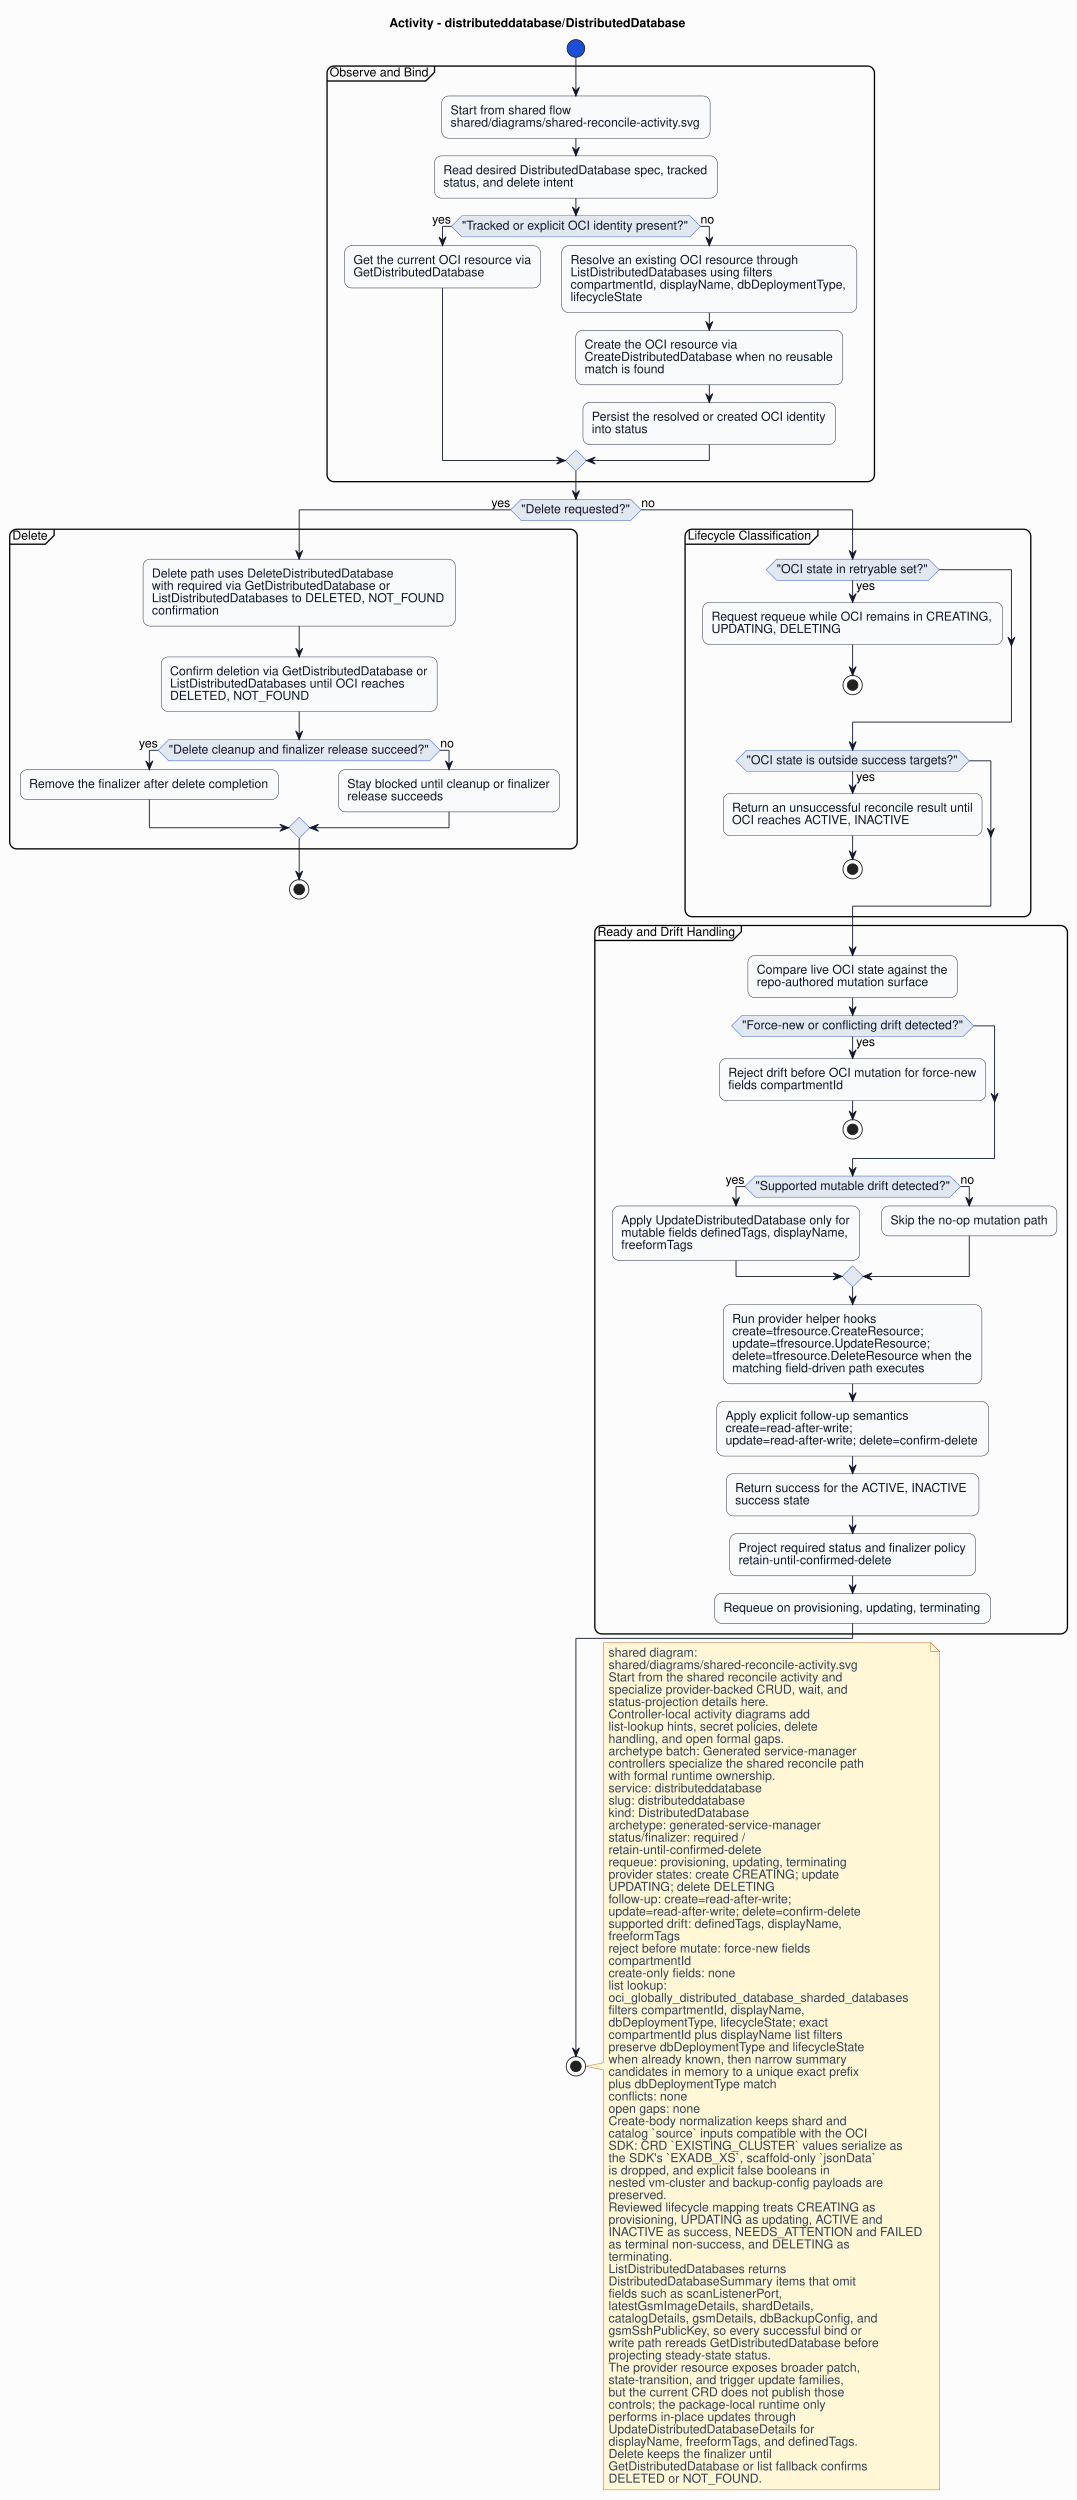
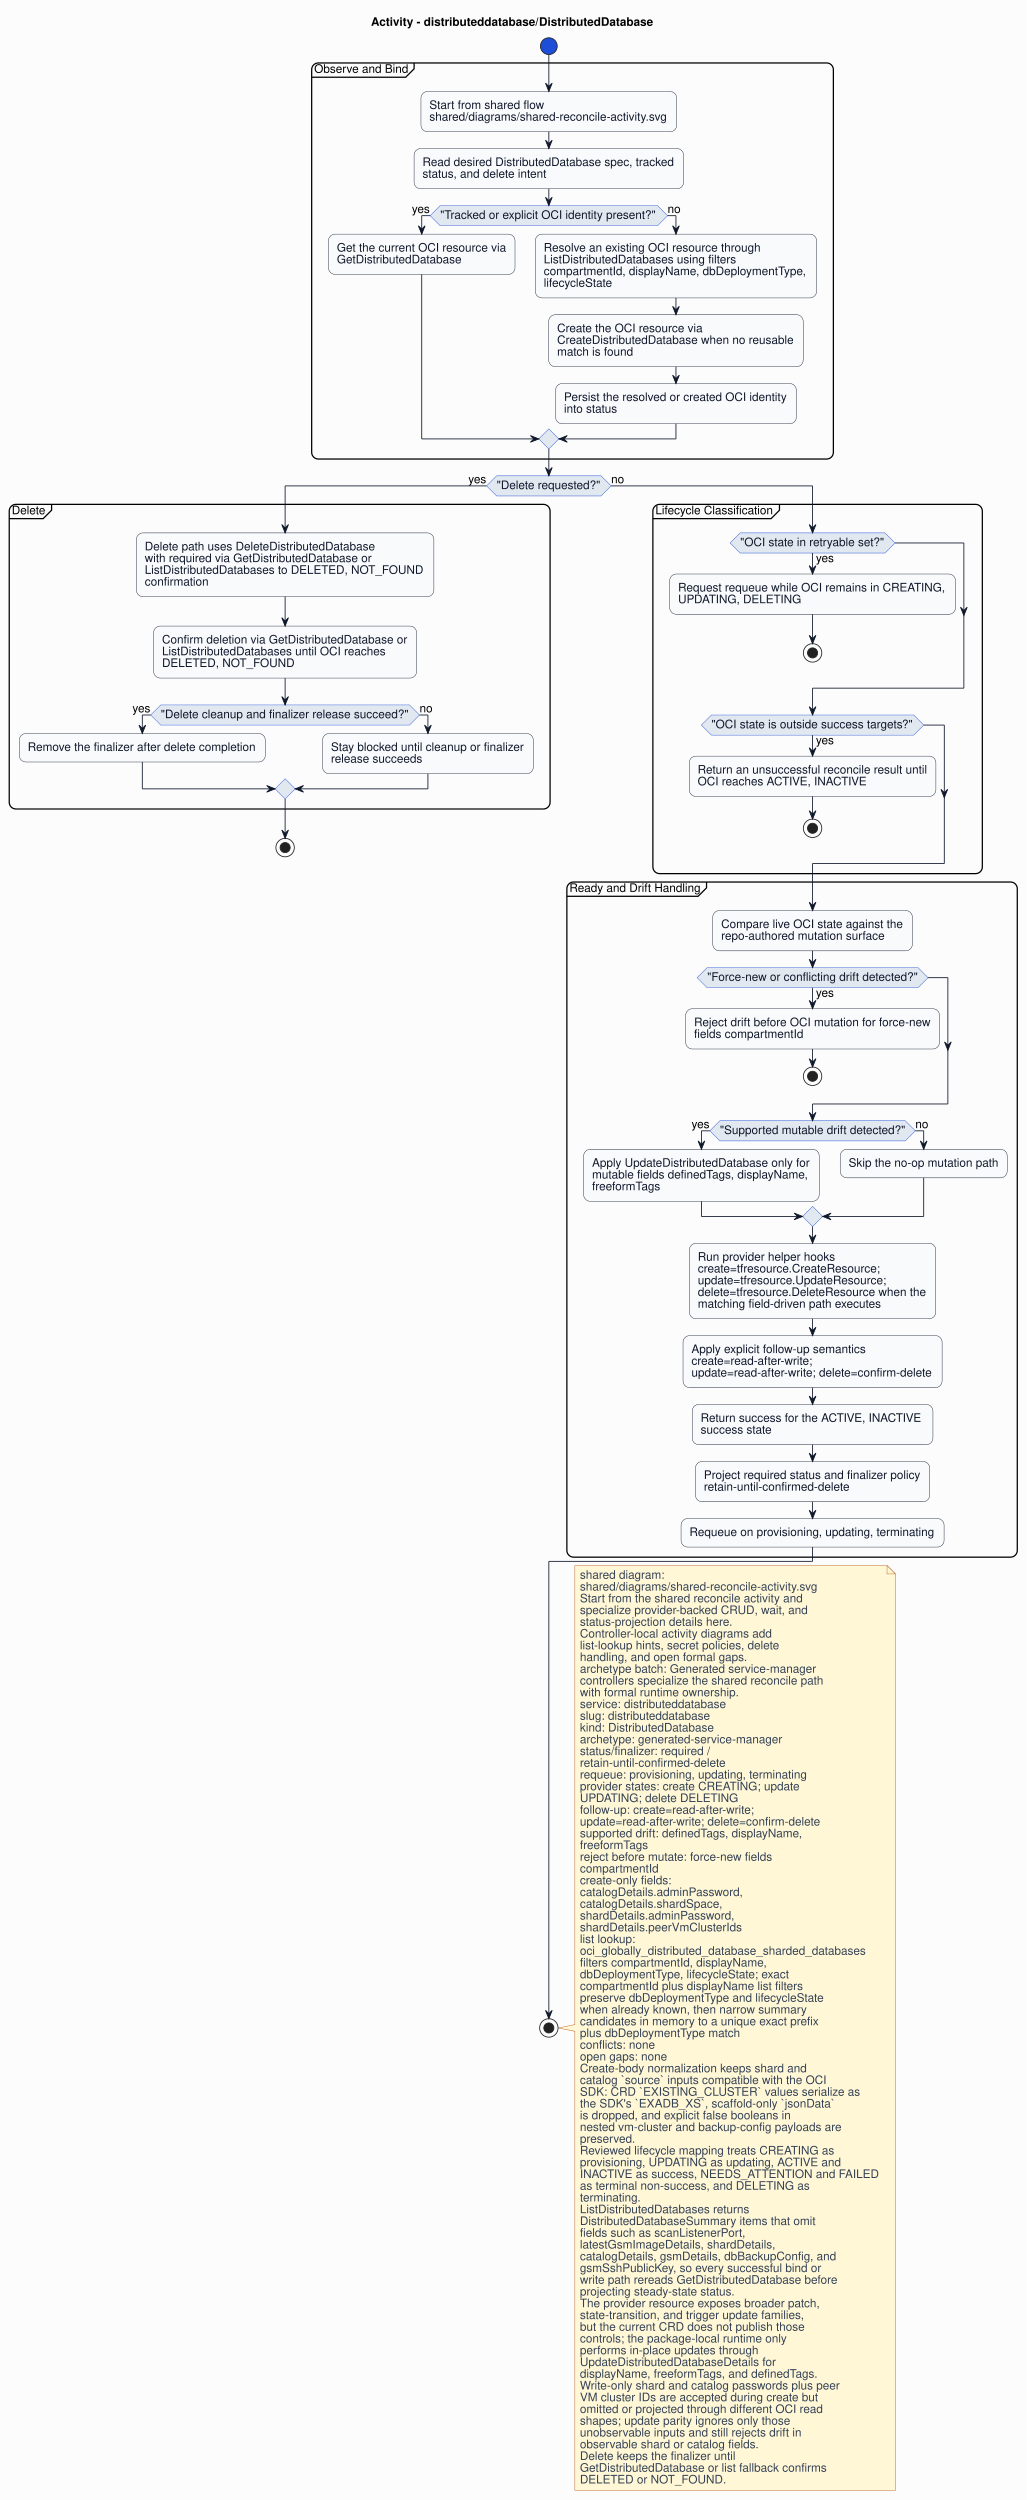
- <svg xmlns="http://www.w3.org/2000/svg" contentStyleType="text/css" data-diagram-type="ACTIVITY" height="2839px" preserveAspectRatio="none" style="width:1223px;height:2839px;background:#FCFCFD;" version="1.1" viewBox="0 0 1223 2839" width="1223px" zoomAndPan="magnify">
+ <svg xmlns="http://www.w3.org/2000/svg" contentStyleType="text/css" data-diagram-type="ACTIVITY" height="2979px" preserveAspectRatio="none" style="width:1223px;height:2979px;background:#FCFCFD;" version="1.1" viewBox="0 0 1223 2979" width="1223px" zoomAndPan="magnify">
  <defs />
  <g>
-     <rect fill="#FCFCFD" height="2839" style="stroke:none;stroke-width:1;" width="1223" x="0" y="0" />
+     <rect fill="#FCFCFD" height="2979" style="stroke:none;stroke-width:1;" width="1223" x="0" y="0" />
    <g class="title" data-source-line="10">
      <text fill="#000000" font-family="Helvetica" font-size="14" font-weight="bold" lengthAdjust="spacing" textLength="336.075" x="442.058" y="30.78">Activity - distributeddatabase/DistributedDatabase</text>
    </g>
    <ellipse cx="654.002" cy="55" fill="#1D4ED8" rx="10" ry="10" style="stroke:#222222;stroke-width:1;" />
    <rect fill="none" height="472" rx="8" ry="8" style="stroke:#000000;stroke-width:1.5;" width="621.655" x="371.385" y="75" />
    <path d="M493.453,75 L493.453,82 L483.453,92 L371.385,92" fill="none" style="stroke:#000000;stroke-width:1.5;" />
    <text fill="#000000" font-family="Helvetica" font-size="14" lengthAdjust="spacing" textLength="112.068" x="374.385" y="86.78">Observe and Bind</text>
    <rect fill="#F8FAFC" height="48" rx="8" ry="8" style="stroke:#0F172A;stroke-width:0.5;" width="304.785" x="501.61" y="109" />
    <text fill="#0F172A" font-family="Helvetica" font-size="14" lengthAdjust="spacing" textLength="136.938" x="511.61" y="129.78">Start from shared flow</text>
    <text fill="#0F172A" font-family="Helvetica" font-size="14" lengthAdjust="spacing" textLength="284.785" x="511.61" y="143.78">shared/diagrams/shared-reconcile-activity.svg</text>
    <rect fill="#F8FAFC" height="48" rx="8" ry="8" style="stroke:#0F172A;stroke-width:0.5;" width="321.164" x="493.42" y="177" />
    <text fill="#0F172A" font-family="Helvetica" font-size="14" lengthAdjust="spacing" textLength="301.164" x="503.42" y="197.78">Read desired DistributedDatabase spec, tracked</text>
    <text fill="#0F172A" font-family="Helvetica" font-size="14" lengthAdjust="spacing" textLength="148.661" x="503.42" y="211.78">status, and delete intent</text>
    <polygon fill="#E2E8F0" points="524.536,245,783.468,245,795.468,257,783.468,269,524.536,269,512.536,257,524.536,245" style="stroke:#1D4ED8;stroke-width:0.5;" />
    <text fill="#0F172A" font-family="Helvetica" font-size="14" lengthAdjust="spacing" textLength="258.932" x="524.536" y="260.78">"Tracked or explicit OCI identity present?"</text>
    <text fill="#000000" font-family="Helvetica" font-size="14" lengthAdjust="spacing" textLength="21.786" x="490.75" y="253.78">yes</text>
    <text fill="#000000" font-family="Helvetica" font-size="14" lengthAdjust="spacing" textLength="15.572" x="795.468" y="253.78">no</text>
    <rect fill="#F8FAFC" height="48" rx="8" ry="8" style="stroke:#0F172A;stroke-width:0.5;" width="222.303" x="391.385" y="279" />
    <text fill="#0F172A" font-family="Helvetica" font-size="14" lengthAdjust="spacing" textLength="202.303" x="401.385" y="299.78">Get the current OCI resource via</text>
    <text fill="#0F172A" font-family="Helvetica" font-size="14" lengthAdjust="spacing" textLength="149.413" x="401.385" y="313.78">GetDistributedDatabase</text>
    <rect fill="#F8FAFC" height="76" rx="8" ry="8" style="stroke:#0F172A;stroke-width:0.5;" width="335.144" x="637.896" y="279" />
    <text fill="#0F172A" font-family="Helvetica" font-size="14" lengthAdjust="spacing" textLength="259.909" x="647.896" y="299.78">Resolve an existing OCI resource through</text>
    <text fill="#0F172A" font-family="Helvetica" font-size="14" lengthAdjust="spacing" textLength="230.33" x="647.896" y="313.78">ListDistributedDatabases using filters</text>
    <text fill="#0F172A" font-family="Helvetica" font-size="14" lengthAdjust="spacing" textLength="315.144" x="647.896" y="327.78">compartmentId, displayName, dbDeploymentType,</text>
    <text fill="#0F172A" font-family="Helvetica" font-size="14" lengthAdjust="spacing" textLength="82.482" x="647.896" y="341.78">lifecycleState</text>
    <rect fill="#F8FAFC" height="62" rx="8" ry="8" style="stroke:#0F172A;stroke-width:0.5;" width="303.281" x="653.827" y="375" />
    <text fill="#0F172A" font-family="Helvetica" font-size="14" lengthAdjust="spacing" textLength="174.296" x="663.827" y="395.78">Create the OCI resource via</text>
    <text fill="#0F172A" font-family="Helvetica" font-size="14" lengthAdjust="spacing" textLength="283.281" x="663.827" y="409.78">CreateDistributedDatabase when no reusable</text>
    <text fill="#0F172A" font-family="Helvetica" font-size="14" lengthAdjust="spacing" textLength="91.048" x="663.827" y="423.78">match is found</text>
    <rect fill="#F8FAFC" height="48" rx="8" ry="8" style="stroke:#0F172A;stroke-width:0.5;" width="286.896" x="662.02" y="457" />
    <text fill="#0F172A" font-family="Helvetica" font-size="14" lengthAdjust="spacing" textLength="266.896" x="672.02" y="477.78">Persist the resolved or created OCI identity</text>
    <text fill="#0F172A" font-family="Helvetica" font-size="14" lengthAdjust="spacing" textLength="63.813" x="672.02" y="491.78">into status</text>
    <polygon fill="#E2E8F0" points="654.002,511,666.002,523,654.002,535,642.002,523,654.002,511" style="stroke:#1D4ED8;stroke-width:0.5;" />
    <polygon fill="#E2E8F0" points="591.826,567,716.178,567,728.178,579,716.178,591,591.826,591,579.826,579,591.826,567" style="stroke:#1D4ED8;stroke-width:0.5;" />
    <text fill="#0F172A" font-family="Helvetica" font-size="14" lengthAdjust="spacing" textLength="124.353" x="591.826" y="582.78">"Delete requested?"</text>
    <text fill="#000000" font-family="Helvetica" font-size="14" lengthAdjust="spacing" textLength="21.786" x="558.04" y="575.78">yes</text>
    <text fill="#000000" font-family="Helvetica" font-size="14" lengthAdjust="spacing" textLength="15.572" x="728.178" y="575.78">no</text>
    <rect fill="none" height="363" rx="8" ry="8" style="stroke:#000000;stroke-width:1.5;" width="644.481" x="11" y="601" />
    <path d="M61.469,601 L61.469,608 L51.469,618 L11,618" fill="none" style="stroke:#000000;stroke-width:1.5;" />
    <text fill="#000000" font-family="Helvetica" font-size="14" lengthAdjust="spacing" textLength="40.469" x="14" y="612.78">Delete</text>
    <rect fill="#F8FAFC" height="76" rx="8" ry="8" style="stroke:#0F172A;stroke-width:0.5;" width="354.551" x="162.469" y="635" />
    <text fill="#0F172A" font-family="Helvetica" font-size="14" lengthAdjust="spacing" textLength="276.274" x="172.469" y="655.78">Delete path uses DeleteDistributedDatabase</text>
    <text fill="#0F172A" font-family="Helvetica" font-size="14" lengthAdjust="spacing" textLength="271.578" x="172.469" y="669.78">with required via GetDistributedDatabase or</text>
    <text fill="#0F172A" font-family="Helvetica" font-size="14" lengthAdjust="spacing" textLength="334.551" x="172.469" y="683.78">ListDistributedDatabases to DELETED, NOT_FOUND</text>
    <text fill="#0F172A" font-family="Helvetica" font-size="14" lengthAdjust="spacing" textLength="76.255" x="172.469" y="697.78">confirmation</text>
    <rect fill="#F8FAFC" height="62" rx="8" ry="8" style="stroke:#0F172A;stroke-width:0.5;" width="313.364" x="183.062" y="746" />
    <text fill="#0F172A" font-family="Helvetica" font-size="14" lengthAdjust="spacing" textLength="293.364" x="193.062" y="766.78">Confirm deletion via GetDistributedDatabase or</text>
    <text fill="#0F172A" font-family="Helvetica" font-size="14" lengthAdjust="spacing" textLength="267.682" x="193.062" y="780.78">ListDistributedDatabases until OCI reaches</text>
    <text fill="#0F172A" font-family="Helvetica" font-size="14" lengthAdjust="spacing" textLength="159.462" x="193.062" y="794.78">DELETED, NOT_FOUND</text>
    <polygon fill="#E2E8F0" points="191.572,840,487.916,840,499.916,852,487.916,864,191.572,864,179.572,852,191.572,840" style="stroke:#1D4ED8;stroke-width:0.5;" />
    <text fill="#0F172A" font-family="Helvetica" font-size="14" lengthAdjust="spacing" textLength="296.345" x="191.572" y="855.78">"Delete cleanup and finalizer release succeed?"</text>
    <text fill="#000000" font-family="Helvetica" font-size="14" lengthAdjust="spacing" textLength="21.786" x="157.786" y="848.78">yes</text>
    <text fill="#000000" font-family="Helvetica" font-size="14" lengthAdjust="spacing" textLength="15.572" x="499.916" y="848.78">no</text>
    <rect fill="#F8FAFC" height="34" rx="8" ry="8" style="stroke:#0F172A;stroke-width:0.5;" width="293.144" x="23" y="874" />
    <text fill="#0F172A" font-family="Helvetica" font-size="14" lengthAdjust="spacing" textLength="273.144" x="33" y="894.78">Remove the finalizer after delete completion</text>
    <rect fill="#F8FAFC" height="48" rx="8" ry="8" style="stroke:#0F172A;stroke-width:0.5;" width="251.13" x="384.352" y="874" />
    <text fill="#0F172A" font-family="Helvetica" font-size="14" lengthAdjust="spacing" textLength="231.13" x="394.352" y="894.78">Stay blocked until cleanup or finalizer</text>
    <text fill="#0F172A" font-family="Helvetica" font-size="14" lengthAdjust="spacing" textLength="108.951" x="394.352" y="908.78">release succeeds</text>
    <polygon fill="#E2E8F0" points="339.744,928,351.744,940,339.744,952,327.744,940,339.744,928" style="stroke:#1D4ED8;stroke-width:0.5;" />
    <ellipse cx="339.744" cy="1010" fill="none" rx="11" ry="11" style="stroke:#222222;stroke-width:1;" />
    <ellipse cx="339.744" cy="1010" fill="#222222" rx="6" ry="6" style="stroke:#222222;stroke-width:1;" />
    <rect fill="none" height="440" rx="8" ry="8" style="stroke:#000000;stroke-width:1.5;" width="392.571" x="777.975" y="601" />
    <path d="M928.809,601 L928.809,608 L918.809,618 L777.975,618" fill="none" style="stroke:#000000;stroke-width:1.5;" />
    <text fill="#000000" font-family="Helvetica" font-size="14" lengthAdjust="spacing" textLength="140.834" x="780.975" y="612.78">Lifecycle Classification</text>
    <rect fill="#F8FAFC" height="48" rx="8" ry="8" style="stroke:#0F172A;stroke-width:0.5;" width="340.571" x="797.975" y="684" />
    <text fill="#0F172A" font-family="Helvetica" font-size="14" lengthAdjust="spacing" textLength="320.571" x="807.975" y="704.78">Request requeue while OCI remains in CREATING,</text>
    <text fill="#0F172A" font-family="Helvetica" font-size="14" lengthAdjust="spacing" textLength="150.131" x="807.975" y="718.78">UPDATING, DELETING</text>
    <ellipse cx="968.26" cy="778" fill="none" rx="11" ry="11" style="stroke:#222222;stroke-width:1;" />
    <ellipse cx="968.26" cy="778" fill="#222222" rx="6" ry="6" style="stroke:#222222;stroke-width:1;" />
    <polygon fill="#E2E8F0" points="881.977,635,1054.543,635,1066.543,647,1054.543,659,881.977,659,869.977,647,881.977,635" style="stroke:#1D4ED8;stroke-width:0.5;" />
    <text fill="#000000" font-family="Helvetica" font-size="14" lengthAdjust="spacing" textLength="21.786" x="972.26" y="669.78">yes</text>
    <text fill="#0F172A" font-family="Helvetica" font-size="14" lengthAdjust="spacing" textLength="172.566" x="881.977" y="650.78">"OCI state in retryable set?"</text>
    <rect fill="#F8FAFC" height="48" rx="8" ry="8" style="stroke:#0F172A;stroke-width:0.5;" width="293.916" x="821.302" y="901" />
    <text fill="#0F172A" font-family="Helvetica" font-size="14" lengthAdjust="spacing" textLength="273.916" x="831.302" y="921.78">Return an unsuccessful reconcile result until</text>
    <text fill="#0F172A" font-family="Helvetica" font-size="14" lengthAdjust="spacing" textLength="205.386" x="831.302" y="935.78">OCI reaches ACTIVE, INACTIVE</text>
    <ellipse cx="968.26" cy="987" fill="none" rx="11" ry="11" style="stroke:#222222;stroke-width:1;" />
    <ellipse cx="968.26" cy="987" fill="#222222" rx="6" ry="6" style="stroke:#222222;stroke-width:1;" />
    <polygon fill="#E2E8F0" points="847.739,852,1088.781,852,1100.781,864,1088.781,876,847.739,876,835.739,864,847.739,852" style="stroke:#1D4ED8;stroke-width:0.5;" />
    <text fill="#000000" font-family="Helvetica" font-size="14" lengthAdjust="spacing" textLength="21.786" x="972.26" y="886.78">yes</text>
    <text fill="#0F172A" font-family="Helvetica" font-size="14" lengthAdjust="spacing" textLength="241.042" x="847.739" y="867.78">"OCI state is outside success targets?"</text>
    <rect fill="none" height="804.5" rx="8" ry="8" style="stroke:#000000;stroke-width:1.5;" width="536.71" x="675.481" y="1051" />
    <path d="M841.901,1051 L841.901,1058 L831.901,1068 L675.481,1068" fill="none" style="stroke:#000000;stroke-width:1.5;" />
    <text fill="#000000" font-family="Helvetica" font-size="14" lengthAdjust="spacing" textLength="156.42" x="678.481" y="1062.78">Ready and Drift Handling</text>
    <rect fill="#F8FAFC" height="48" rx="8" ry="8" style="stroke:#0F172A;stroke-width:0.5;" width="237.882" x="849.319" y="1085" />
    <text fill="#0F172A" font-family="Helvetica" font-size="14" lengthAdjust="spacing" textLength="217.882" x="859.319" y="1105.78">Compare live OCI state against the</text>
    <text fill="#0F172A" font-family="Helvetica" font-size="14" lengthAdjust="spacing" textLength="195.337" x="859.319" y="1119.78">repo-authored mutation surface</text>
    <rect fill="#F8FAFC" height="48" rx="8" ry="8" style="stroke:#0F172A;stroke-width:0.5;" width="302.447" x="817.037" y="1202" />
    <text fill="#0F172A" font-family="Helvetica" font-size="14" lengthAdjust="spacing" textLength="282.447" x="827.037" y="1222.78">Reject drift before OCI mutation for force-new</text>
    <text fill="#0F172A" font-family="Helvetica" font-size="14" lengthAdjust="spacing" textLength="129.944" x="827.037" y="1236.78">fields compartmentId</text>
    <ellipse cx="968.26" cy="1282.5" fill="none" rx="11" ry="11" style="stroke:#222222;stroke-width:1;" />
    <ellipse cx="968.26" cy="1282.5" fill="#222222" rx="6" ry="6" style="stroke:#222222;stroke-width:1;" />
    <polygon fill="#E2E8F0" points="842.677,1153,1093.843,1153,1105.843,1165,1093.843,1177,842.677,1177,830.677,1165,842.677,1153" style="stroke:#1D4ED8;stroke-width:0.5;" />
    <text fill="#000000" font-family="Helvetica" font-size="14" lengthAdjust="spacing" textLength="21.786" x="972.26" y="1187.78">yes</text>
    <text fill="#0F172A" font-family="Helvetica" font-size="14" lengthAdjust="spacing" textLength="251.166" x="842.677" y="1168.78">"Force-new or conflicting drift detected?"</text>
    <polygon fill="#E2E8F0" points="857.832,1335.5,1078.688,1335.5,1090.688,1347.5,1078.688,1359.5,857.832,1359.5,845.832,1347.5,857.832,1335.5" style="stroke:#1D4ED8;stroke-width:0.5;" />
    <text fill="#0F172A" font-family="Helvetica" font-size="14" lengthAdjust="spacing" textLength="220.856" x="857.832" y="1351.28">"Supported mutable drift detected?"</text>
    <text fill="#000000" font-family="Helvetica" font-size="14" lengthAdjust="spacing" textLength="21.786" x="824.046" y="1344.28">yes</text>
    <text fill="#000000" font-family="Helvetica" font-size="14" lengthAdjust="spacing" textLength="15.572" x="1090.688" y="1344.28">no</text>
    <rect fill="#F8FAFC" height="62" rx="8" ry="8" style="stroke:#0F172A;stroke-width:0.5;" width="280.702" x="695.481" y="1369.5" />
    <text fill="#0F172A" font-family="Helvetica" font-size="14" lengthAdjust="spacing" textLength="260.702" x="705.481" y="1390.28">Apply UpdateDistributedDatabase only for</text>
    <text fill="#0F172A" font-family="Helvetica" font-size="14" lengthAdjust="spacing" textLength="259.916" x="705.481" y="1404.28">mutable fields definedTags, displayName,</text>
    <text fill="#0F172A" font-family="Helvetica" font-size="14" lengthAdjust="spacing" textLength="83.248" x="705.481" y="1418.28">freeformTags</text>
    <rect fill="#F8FAFC" height="34" rx="8" ry="8" style="stroke:#0F172A;stroke-width:0.5;" width="199.006" x="1001.185" y="1369.5" />
    <text fill="#0F172A" font-family="Helvetica" font-size="14" lengthAdjust="spacing" textLength="179.006" x="1011.185" y="1390.28">Skip the no-op mutation path</text>
    <polygon fill="#E2E8F0" points="968.26,1437.5,980.26,1449.5,968.26,1461.5,956.26,1449.5,968.26,1437.5" style="stroke:#1D4ED8;stroke-width:0.5;" />
    <rect fill="#F8FAFC" height="90" rx="8" ry="8" style="stroke:#0F172A;stroke-width:0.5;" width="293.554" x="821.483" y="1481.5" />
    <text fill="#0F172A" font-family="Helvetica" font-size="14" lengthAdjust="spacing" textLength="164.206" x="831.483" y="1502.28">Run provider helper hooks</text>
    <text fill="#0F172A" font-family="Helvetica" font-size="14" lengthAdjust="spacing" textLength="219.051" x="831.483" y="1516.28">create=tfresource.CreateResource;</text>
    <text fill="#0F172A" font-family="Helvetica" font-size="14" lengthAdjust="spacing" textLength="226.085" x="831.483" y="1530.28">update=tfresource.UpdateResource;</text>
    <text fill="#0F172A" font-family="Helvetica" font-size="14" lengthAdjust="spacing" textLength="273.554" x="831.483" y="1544.28">delete=tfresource.DeleteResource when the</text>
    <text fill="#0F172A" font-family="Helvetica" font-size="14" lengthAdjust="spacing" textLength="220.233" x="831.483" y="1558.28">matching field-driven path executes</text>
    <rect fill="#F8FAFC" height="62" rx="8" ry="8" style="stroke:#0F172A;stroke-width:0.5;" width="308.716" x="813.902" y="1591.5" />
    <text fill="#0F172A" font-family="Helvetica" font-size="14" lengthAdjust="spacing" textLength="208.53" x="823.902" y="1612.28">Apply explicit follow-up semantics</text>
    <text fill="#0F172A" font-family="Helvetica" font-size="14" lengthAdjust="spacing" textLength="145.893" x="823.902" y="1626.28">create=read-after-write;</text>
    <text fill="#0F172A" font-family="Helvetica" font-size="14" lengthAdjust="spacing" textLength="288.716" x="823.902" y="1640.28">update=read-after-write; delete=confirm-delete</text>
    <rect fill="#F8FAFC" height="48" rx="8" ry="8" style="stroke:#0F172A;stroke-width:0.5;" width="286.861" x="824.83" y="1673.5" />
    <text fill="#0F172A" font-family="Helvetica" font-size="14" lengthAdjust="spacing" textLength="266.861" x="834.83" y="1694.28">Return success for the ACTIVE, INACTIVE</text>
    <text fill="#0F172A" font-family="Helvetica" font-size="14" lengthAdjust="spacing" textLength="84.814" x="834.83" y="1708.28">success state</text>
    <rect fill="#F8FAFC" height="48" rx="8" ry="8" style="stroke:#0F172A;stroke-width:0.5;" width="279.13" x="828.695" y="1741.5" />
    <text fill="#0F172A" font-family="Helvetica" font-size="14" lengthAdjust="spacing" textLength="259.13" x="838.695" y="1762.28">Project required status and finalizer policy</text>
    <text fill="#0F172A" font-family="Helvetica" font-size="14" lengthAdjust="spacing" textLength="174.303" x="838.695" y="1776.28">retain-until-confirmed-delete</text>
    <rect fill="#F8FAFC" height="34" rx="8" ry="8" style="stroke:#0F172A;stroke-width:0.5;" width="313.419" x="811.551" y="1809.5" />
    <text fill="#0F172A" font-family="Helvetica" font-size="14" lengthAdjust="spacing" textLength="293.419" x="821.551" y="1830.28">Requeue on provisioning, updating, terminating</text>
-     <path d="M685.002,1865.5 L685.002,2342.5 L665.002,2346.5 L685.002,2350.5 L685.002,2827.5 A0,0 0 0 0 685.002,2827.5 L1066.987,2827.5 A0,0 0 0 0 1066.987,2827.5 L1066.987,1875.5 L1056.987,1865.5 L685.002,1865.5 A0,0 0 0 0 685.002,1865.5" fill="#FFF7D6" style="stroke:#B45309;stroke-width:0.5;" />
+     <path d="M685.002,1865.5 L685.002,2412.5 L665.002,2416.5 L685.002,2420.5 L685.002,2967.5 A0,0 0 0 0 685.002,2967.5 L1066.987,2967.5 A0,0 0 0 0 1066.987,2967.5 L1066.987,1875.5 L1056.987,1865.5 L685.002,1865.5 A0,0 0 0 0 685.002,1865.5" fill="#FFF7D6" style="stroke:#B45309;stroke-width:0.5;" />
    <path d="M1056.987,1865.5 L1056.987,1875.5 L1066.987,1875.5 L1056.987,1865.5" fill="#FFF7D6" style="stroke:#B45309;stroke-width:0.5;" />
    <text fill="#334155" font-family="Helvetica" font-size="14" lengthAdjust="spacing" textLength="101.165" x="691.002" y="1881.28">shared diagram:</text>
    <text fill="#334155" font-family="Helvetica" font-size="14" lengthAdjust="spacing" textLength="284.785" x="691.002" y="1895.28">shared/diagrams/shared-reconcile-activity.svg</text>
    <text fill="#334155" font-family="Helvetica" font-size="14" lengthAdjust="spacing" textLength="265.344" x="691.002" y="1909.28">Start from the shared reconcile activity and</text>
    <text fill="#334155" font-family="Helvetica" font-size="14" lengthAdjust="spacing" textLength="273.896" x="691.002" y="1923.28">specialize provider-backed CRUD, wait, and</text>
    <text fill="#334155" font-family="Helvetica" font-size="14" lengthAdjust="spacing" textLength="182.875" x="691.002" y="1937.28">status-projection details here.</text>
    <text fill="#334155" font-family="Helvetica" font-size="14" lengthAdjust="spacing" textLength="229.537" x="691.002" y="1951.28">Controller-local activity diagrams add</text>
    <text fill="#334155" font-family="Helvetica" font-size="14" lengthAdjust="spacing" textLength="238.895" x="691.002" y="1965.28">list-lookup hints, secret policies, delete</text>
    <text fill="#334155" font-family="Helvetica" font-size="14" lengthAdjust="spacing" textLength="200.033" x="691.002" y="1979.28">handling, and open formal gaps.</text>
    <text fill="#334155" font-family="Helvetica" font-size="14" lengthAdjust="spacing" textLength="281.709" x="691.002" y="1993.28">archetype batch: Generated service-manager</text>
    <text fill="#334155" font-family="Helvetica" font-size="14" lengthAdjust="spacing" textLength="291.047" x="691.002" y="2007.28">controllers specialize the shared reconcile path</text>
    <text fill="#334155" font-family="Helvetica" font-size="14" lengthAdjust="spacing" textLength="189.848" x="691.002" y="2021.28">with formal runtime ownership.</text>
    <text fill="#334155" font-family="Helvetica" font-size="14" lengthAdjust="spacing" textLength="174.323" x="691.002" y="2035.28">service: distributeddatabase</text>
    <text fill="#334155" font-family="Helvetica" font-size="14" lengthAdjust="spacing" textLength="155.661" x="691.002" y="2049.28">slug: distributeddatabase</text>
    <text fill="#334155" font-family="Helvetica" font-size="14" lengthAdjust="spacing" textLength="160.31" x="691.002" y="2063.28">kind: DistributedDatabase</text>
    <text fill="#334155" font-family="Helvetica" font-size="14" lengthAdjust="spacing" textLength="241.24" x="691.002" y="2077.28">archetype: generated-service-manager</text>
    <text fill="#334155" font-family="Helvetica" font-size="14" lengthAdjust="spacing" textLength="156.406" x="691.002" y="2091.28">status/finalizer: required /</text>
    <text fill="#334155" font-family="Helvetica" font-size="14" lengthAdjust="spacing" textLength="174.303" x="691.002" y="2105.28">retain-until-confirmed-delete</text>
    <text fill="#334155" font-family="Helvetica" font-size="14" lengthAdjust="spacing" textLength="272.398" x="691.002" y="2119.28">requeue: provisioning, updating, terminating</text>
    <text fill="#334155" font-family="Helvetica" font-size="14" lengthAdjust="spacing" textLength="265.337" x="691.002" y="2133.28">provider states: create CREATING; update</text>
    <text fill="#334155" font-family="Helvetica" font-size="14" lengthAdjust="spacing" textLength="192.165" x="691.002" y="2147.28">UPDATING; delete DELETING</text>
    <text fill="#334155" font-family="Helvetica" font-size="14" lengthAdjust="spacing" textLength="209.699" x="691.002" y="2161.28">follow-up: create=read-after-write;</text>
    <text fill="#334155" font-family="Helvetica" font-size="14" lengthAdjust="spacing" textLength="288.716" x="691.002" y="2175.28">update=read-after-write; delete=confirm-delete</text>
    <text fill="#334155" font-family="Helvetica" font-size="14" lengthAdjust="spacing" textLength="266.923" x="691.002" y="2189.28">supported drift: definedTags, displayName,</text>
    <text fill="#334155" font-family="Helvetica" font-size="14" lengthAdjust="spacing" textLength="83.248" x="691.002" y="2203.28">freeformTags</text>
    <text fill="#334155" font-family="Helvetica" font-size="14" lengthAdjust="spacing" textLength="230.33" x="691.002" y="2217.28">reject before mutate: force-new fields</text>
    <text fill="#334155" font-family="Helvetica" font-size="14" lengthAdjust="spacing" textLength="93.372" x="691.002" y="2231.28">compartmentId</text>
-     <text fill="#334155" font-family="Helvetica" font-size="14" lengthAdjust="spacing" textLength="144.751" x="691.002" y="2245.28">create-only fields: none</text>
-     <text fill="#334155" font-family="Helvetica" font-size="14" lengthAdjust="spacing" textLength="66.144" x="691.002" y="2259.28">list lookup:</text>
-     <text fill="#334155" font-family="Helvetica" font-size="14" lengthAdjust="spacing" textLength="341.701" x="691.002" y="2273.28">oci_globally_distributed_database_sharded_databases</text>
-     <text fill="#334155" font-family="Helvetica" font-size="14" lengthAdjust="spacing" textLength="223.303" x="691.002" y="2287.28">filters compartmentId, displayName,</text>
-     <text fill="#334155" font-family="Helvetica" font-size="14" lengthAdjust="spacing" textLength="252.902" x="691.002" y="2301.28">dbDeploymentType, lifecycleState; exact</text>
-     <text fill="#334155" font-family="Helvetica" font-size="14" lengthAdjust="spacing" textLength="266.096" x="691.002" y="2315.28">compartmentId plus displayName list filters</text>
-     <text fill="#334155" font-family="Helvetica" font-size="14" lengthAdjust="spacing" textLength="293.378" x="691.002" y="2329.28">preserve dbDeploymentType and lifecycleState</text>
-     <text fill="#334155" font-family="Helvetica" font-size="14" lengthAdjust="spacing" textLength="270.792" x="691.002" y="2343.28">when already known, then narrow summary</text>
-     <text fill="#334155" font-family="Helvetica" font-size="14" lengthAdjust="spacing" textLength="285.599" x="691.002" y="2357.28">candidates in memory to a unique exact prefix</text>
-     <text fill="#334155" font-family="Helvetica" font-size="14" lengthAdjust="spacing" textLength="192.985" x="691.002" y="2371.28">plus dbDeploymentType match</text>
-     <text fill="#334155" font-family="Helvetica" font-size="14" lengthAdjust="spacing" textLength="89.496" x="691.002" y="2385.28">conflicts: none</text>
-     <text fill="#334155" font-family="Helvetica" font-size="14" lengthAdjust="spacing" textLength="104.316" x="691.002" y="2399.28">open gaps: none</text>
-     <text fill="#334155" font-family="Helvetica" font-size="14" lengthAdjust="spacing" textLength="271.599" x="691.002" y="2413.28">Create-body normalization keeps shard and</text>
-     <text fill="#334155" font-family="Helvetica" font-size="14" lengthAdjust="spacing" textLength="294.137" x="691.002" y="2427.28">catalog `source` inputs compatible with the OCI</text>
-     <text fill="#334155" font-family="Helvetica" font-size="14" lengthAdjust="spacing" textLength="336.861" x="691.002" y="2441.28">SDK: CRD `EXISTING_CLUSTER` values serialize as</text>
-     <text fill="#334155" font-family="Helvetica" font-size="14" lengthAdjust="spacing" textLength="303.789" x="691.002" y="2455.28">the SDK's `EXADB_XS`, scaffold-only `jsonData`</text>
-     <text fill="#334155" font-family="Helvetica" font-size="14" lengthAdjust="spacing" textLength="252.164" x="691.002" y="2469.28">is dropped, and explicit false booleans in</text>
-     <text fill="#334155" font-family="Helvetica" font-size="14" lengthAdjust="spacing" textLength="312.84" x="691.002" y="2483.28">nested vm-cluster and backup-config payloads are</text>
-     <text fill="#334155" font-family="Helvetica" font-size="14" lengthAdjust="spacing" textLength="66.144" x="691.002" y="2497.28">preserved.</text>
-     <text fill="#334155" font-family="Helvetica" font-size="14" lengthAdjust="spacing" textLength="306.558" x="691.002" y="2511.28">Reviewed lifecycle mapping treats CREATING as</text>
-     <text fill="#334155" font-family="Helvetica" font-size="14" lengthAdjust="spacing" textLength="316.702" x="691.002" y="2525.28">provisioning, UPDATING as updating, ACTIVE and</text>
-     <text fill="#334155" font-family="Helvetica" font-size="14" lengthAdjust="spacing" textLength="360.985" x="691.002" y="2539.28">INACTIVE as success, NEEDS_ATTENTION and FAILED</text>
-     <text fill="#334155" font-family="Helvetica" font-size="14" lengthAdjust="spacing" textLength="274.668" x="691.002" y="2553.28">as terminal non-success, and DELETING as</text>
-     <text fill="#334155" font-family="Helvetica" font-size="14" lengthAdjust="spacing" textLength="73.144" x="691.002" y="2567.28">terminating.</text>
-     <text fill="#334155" font-family="Helvetica" font-size="14" lengthAdjust="spacing" textLength="203.096" x="691.002" y="2581.28">ListDistributedDatabases returns</text>
-     <text fill="#334155" font-family="Helvetica" font-size="14" lengthAdjust="spacing" textLength="281.661" x="691.002" y="2595.28">DistributedDatabaseSummary items that omit</text>
-     <text fill="#334155" font-family="Helvetica" font-size="14" lengthAdjust="spacing" textLength="197.654" x="691.002" y="2609.28">fields such as scanListenerPort,</text>
-     <text fill="#334155" font-family="Helvetica" font-size="14" lengthAdjust="spacing" textLength="234.199" x="691.002" y="2623.28">latestGsmImageDetails, shardDetails,</text>
-     <text fill="#334155" font-family="Helvetica" font-size="14" lengthAdjust="spacing" textLength="306.612" x="691.002" y="2637.28">catalogDetails, gsmDetails, dbBackupConfig, and</text>
-     <text fill="#334155" font-family="Helvetica" font-size="14" lengthAdjust="spacing" textLength="289.461" x="691.002" y="2651.28">gsmSshPublicKey, so every successful bind or</text>
-     <text fill="#334155" font-family="Helvetica" font-size="14" lengthAdjust="spacing" textLength="308.943" x="691.002" y="2665.28">write path rereads GetDistributedDatabase before</text>
-     <text fill="#334155" font-family="Helvetica" font-size="14" lengthAdjust="spacing" textLength="185.985" x="691.002" y="2679.28">projecting steady-state status.</text>
-     <text fill="#334155" font-family="Helvetica" font-size="14" lengthAdjust="spacing" textLength="287.157" x="691.002" y="2693.28">The provider resource exposes broader patch,</text>
-     <text fill="#334155" font-family="Helvetica" font-size="14" lengthAdjust="spacing" textLength="268.475" x="691.002" y="2707.28">state-transition, and trigger update families,</text>
-     <text fill="#334155" font-family="Helvetica" font-size="14" lengthAdjust="spacing" textLength="268.488" x="691.002" y="2721.28">but the current CRD does not publish those</text>
-     <text fill="#334155" font-family="Helvetica" font-size="14" lengthAdjust="spacing" textLength="246.682" x="691.002" y="2735.28">controls; the package-local runtime only</text>
-     <text fill="#334155" font-family="Helvetica" font-size="14" lengthAdjust="spacing" textLength="213.233" x="691.002" y="2749.28">performs in-place updates through</text>
-     <text fill="#334155" font-family="Helvetica" font-size="14" lengthAdjust="spacing" textLength="235.013" x="691.002" y="2763.28">UpdateDistributedDatabaseDetails for</text>
-     <text fill="#334155" font-family="Helvetica" font-size="14" lengthAdjust="spacing" textLength="287.923" x="691.002" y="2777.28">displayName, freeformTags, and definedTags.</text>
-     <text fill="#334155" font-family="Helvetica" font-size="14" lengthAdjust="spacing" textLength="186.772" x="691.002" y="2791.28">Delete keeps the finalizer until</text>
-     <text fill="#334155" font-family="Helvetica" font-size="14" lengthAdjust="spacing" textLength="294.896" x="691.002" y="2805.28">GetDistributedDatabase or list fallback confirms</text>
-     <text fill="#334155" font-family="Helvetica" font-size="14" lengthAdjust="spacing" textLength="175.8" x="691.002" y="2819.28">DELETED or NOT_FOUND.</text>
-     <ellipse cx="654.002" cy="2346.5" fill="none" rx="11" ry="11" style="stroke:#222222;stroke-width:1;" />
-     <ellipse cx="654.002" cy="2346.5" fill="#222222" rx="6" ry="6" style="stroke:#222222;stroke-width:1;" />
+     <text fill="#334155" font-family="Helvetica" font-size="14" lengthAdjust="spacing" textLength="109.717" x="691.002" y="2245.28">create-only fields:</text>
+     <text fill="#334155" font-family="Helvetica" font-size="14" lengthAdjust="spacing" textLength="195.316" x="691.002" y="2259.28">catalogDetails.adminPassword,</text>
+     <text fill="#334155" font-family="Helvetica" font-size="14" lengthAdjust="spacing" textLength="170.434" x="691.002" y="2273.28">catalogDetails.shardSpace,</text>
+     <text fill="#334155" font-family="Helvetica" font-size="14" lengthAdjust="spacing" textLength="185.192" x="691.002" y="2287.28">shardDetails.adminPassword,</text>
+     <text fill="#334155" font-family="Helvetica" font-size="14" lengthAdjust="spacing" textLength="193.744" x="691.002" y="2301.28">shardDetails.peerVmClusterIds</text>
+     <text fill="#334155" font-family="Helvetica" font-size="14" lengthAdjust="spacing" textLength="66.144" x="691.002" y="2315.28">list lookup:</text>
+     <text fill="#334155" font-family="Helvetica" font-size="14" lengthAdjust="spacing" textLength="341.701" x="691.002" y="2329.28">oci_globally_distributed_database_sharded_databases</text>
+     <text fill="#334155" font-family="Helvetica" font-size="14" lengthAdjust="spacing" textLength="223.303" x="691.002" y="2343.28">filters compartmentId, displayName,</text>
+     <text fill="#334155" font-family="Helvetica" font-size="14" lengthAdjust="spacing" textLength="252.902" x="691.002" y="2357.28">dbDeploymentType, lifecycleState; exact</text>
+     <text fill="#334155" font-family="Helvetica" font-size="14" lengthAdjust="spacing" textLength="266.096" x="691.002" y="2371.28">compartmentId plus displayName list filters</text>
+     <text fill="#334155" font-family="Helvetica" font-size="14" lengthAdjust="spacing" textLength="293.378" x="691.002" y="2385.28">preserve dbDeploymentType and lifecycleState</text>
+     <text fill="#334155" font-family="Helvetica" font-size="14" lengthAdjust="spacing" textLength="270.792" x="691.002" y="2399.28">when already known, then narrow summary</text>
+     <text fill="#334155" font-family="Helvetica" font-size="14" lengthAdjust="spacing" textLength="285.599" x="691.002" y="2413.28">candidates in memory to a unique exact prefix</text>
+     <text fill="#334155" font-family="Helvetica" font-size="14" lengthAdjust="spacing" textLength="192.985" x="691.002" y="2427.28">plus dbDeploymentType match</text>
+     <text fill="#334155" font-family="Helvetica" font-size="14" lengthAdjust="spacing" textLength="89.496" x="691.002" y="2441.28">conflicts: none</text>
+     <text fill="#334155" font-family="Helvetica" font-size="14" lengthAdjust="spacing" textLength="104.316" x="691.002" y="2455.28">open gaps: none</text>
+     <text fill="#334155" font-family="Helvetica" font-size="14" lengthAdjust="spacing" textLength="271.599" x="691.002" y="2469.28">Create-body normalization keeps shard and</text>
+     <text fill="#334155" font-family="Helvetica" font-size="14" lengthAdjust="spacing" textLength="294.137" x="691.002" y="2483.28">catalog `source` inputs compatible with the OCI</text>
+     <text fill="#334155" font-family="Helvetica" font-size="14" lengthAdjust="spacing" textLength="336.861" x="691.002" y="2497.28">SDK: CRD `EXISTING_CLUSTER` values serialize as</text>
+     <text fill="#334155" font-family="Helvetica" font-size="14" lengthAdjust="spacing" textLength="303.789" x="691.002" y="2511.28">the SDK's `EXADB_XS`, scaffold-only `jsonData`</text>
+     <text fill="#334155" font-family="Helvetica" font-size="14" lengthAdjust="spacing" textLength="252.164" x="691.002" y="2525.28">is dropped, and explicit false booleans in</text>
+     <text fill="#334155" font-family="Helvetica" font-size="14" lengthAdjust="spacing" textLength="312.84" x="691.002" y="2539.28">nested vm-cluster and backup-config payloads are</text>
+     <text fill="#334155" font-family="Helvetica" font-size="14" lengthAdjust="spacing" textLength="66.144" x="691.002" y="2553.28">preserved.</text>
+     <text fill="#334155" font-family="Helvetica" font-size="14" lengthAdjust="spacing" textLength="306.558" x="691.002" y="2567.28">Reviewed lifecycle mapping treats CREATING as</text>
+     <text fill="#334155" font-family="Helvetica" font-size="14" lengthAdjust="spacing" textLength="316.702" x="691.002" y="2581.28">provisioning, UPDATING as updating, ACTIVE and</text>
+     <text fill="#334155" font-family="Helvetica" font-size="14" lengthAdjust="spacing" textLength="360.985" x="691.002" y="2595.28">INACTIVE as success, NEEDS_ATTENTION and FAILED</text>
+     <text fill="#334155" font-family="Helvetica" font-size="14" lengthAdjust="spacing" textLength="274.668" x="691.002" y="2609.28">as terminal non-success, and DELETING as</text>
+     <text fill="#334155" font-family="Helvetica" font-size="14" lengthAdjust="spacing" textLength="73.144" x="691.002" y="2623.28">terminating.</text>
+     <text fill="#334155" font-family="Helvetica" font-size="14" lengthAdjust="spacing" textLength="203.096" x="691.002" y="2637.28">ListDistributedDatabases returns</text>
+     <text fill="#334155" font-family="Helvetica" font-size="14" lengthAdjust="spacing" textLength="281.661" x="691.002" y="2651.28">DistributedDatabaseSummary items that omit</text>
+     <text fill="#334155" font-family="Helvetica" font-size="14" lengthAdjust="spacing" textLength="197.654" x="691.002" y="2665.28">fields such as scanListenerPort,</text>
+     <text fill="#334155" font-family="Helvetica" font-size="14" lengthAdjust="spacing" textLength="234.199" x="691.002" y="2679.28">latestGsmImageDetails, shardDetails,</text>
+     <text fill="#334155" font-family="Helvetica" font-size="14" lengthAdjust="spacing" textLength="306.612" x="691.002" y="2693.28">catalogDetails, gsmDetails, dbBackupConfig, and</text>
+     <text fill="#334155" font-family="Helvetica" font-size="14" lengthAdjust="spacing" textLength="289.461" x="691.002" y="2707.28">gsmSshPublicKey, so every successful bind or</text>
+     <text fill="#334155" font-family="Helvetica" font-size="14" lengthAdjust="spacing" textLength="308.943" x="691.002" y="2721.28">write path rereads GetDistributedDatabase before</text>
+     <text fill="#334155" font-family="Helvetica" font-size="14" lengthAdjust="spacing" textLength="185.985" x="691.002" y="2735.28">projecting steady-state status.</text>
+     <text fill="#334155" font-family="Helvetica" font-size="14" lengthAdjust="spacing" textLength="287.157" x="691.002" y="2749.28">The provider resource exposes broader patch,</text>
+     <text fill="#334155" font-family="Helvetica" font-size="14" lengthAdjust="spacing" textLength="268.475" x="691.002" y="2763.28">state-transition, and trigger update families,</text>
+     <text fill="#334155" font-family="Helvetica" font-size="14" lengthAdjust="spacing" textLength="268.488" x="691.002" y="2777.28">but the current CRD does not publish those</text>
+     <text fill="#334155" font-family="Helvetica" font-size="14" lengthAdjust="spacing" textLength="246.682" x="691.002" y="2791.28">controls; the package-local runtime only</text>
+     <text fill="#334155" font-family="Helvetica" font-size="14" lengthAdjust="spacing" textLength="213.233" x="691.002" y="2805.28">performs in-place updates through</text>
+     <text fill="#334155" font-family="Helvetica" font-size="14" lengthAdjust="spacing" textLength="235.013" x="691.002" y="2819.28">UpdateDistributedDatabaseDetails for</text>
+     <text fill="#334155" font-family="Helvetica" font-size="14" lengthAdjust="spacing" textLength="287.923" x="691.002" y="2833.28">displayName, freeformTags, and definedTags.</text>
+     <text fill="#334155" font-family="Helvetica" font-size="14" lengthAdjust="spacing" textLength="310.488" x="691.002" y="2847.28">Write-only shard and catalog passwords plus peer</text>
+     <text fill="#334155" font-family="Helvetica" font-size="14" lengthAdjust="spacing" textLength="284.806" x="691.002" y="2861.28">VM cluster IDs are accepted during create but</text>
+     <text fill="#334155" font-family="Helvetica" font-size="14" lengthAdjust="spacing" textLength="290.268" x="691.002" y="2875.28">omitted or projected through different OCI read</text>
+     <text fill="#334155" font-family="Helvetica" font-size="14" lengthAdjust="spacing" textLength="251.385" x="691.002" y="2889.28">shapes; update parity ignores only those</text>
+     <text fill="#334155" font-family="Helvetica" font-size="14" lengthAdjust="spacing" textLength="263.806" x="691.002" y="2903.28">unobservable inputs and still rejects drift in</text>
+     <text fill="#334155" font-family="Helvetica" font-size="14" lengthAdjust="spacing" textLength="213.233" x="691.002" y="2917.28">observable shard or catalog fields.</text>
+     <text fill="#334155" font-family="Helvetica" font-size="14" lengthAdjust="spacing" textLength="186.772" x="691.002" y="2931.28">Delete keeps the finalizer until</text>
+     <text fill="#334155" font-family="Helvetica" font-size="14" lengthAdjust="spacing" textLength="294.896" x="691.002" y="2945.28">GetDistributedDatabase or list fallback confirms</text>
+     <text fill="#334155" font-family="Helvetica" font-size="14" lengthAdjust="spacing" textLength="175.8" x="691.002" y="2959.28">DELETED or NOT_FOUND.</text>
+     <ellipse cx="654.002" cy="2416.5" fill="none" rx="11" ry="11" style="stroke:#222222;stroke-width:1;" />
+     <ellipse cx="654.002" cy="2416.5" fill="#222222" rx="6" ry="6" style="stroke:#222222;stroke-width:1;" />
    <line style="stroke:#0F172A;stroke-width:1;" x1="654.002" x2="654.002" y1="157" y2="177" />
    <polygon fill="#0F172A" points="650.002,167,654.002,177,658.002,167,654.002,171" style="stroke:#0F172A;stroke-width:1;" />
    <line style="stroke:#0F172A;stroke-width:1;" x1="805.468" x2="805.468" y1="355" y2="375" />
    <polygon fill="#0F172A" points="801.468,365,805.468,375,809.468,365,805.468,369" style="stroke:#0F172A;stroke-width:1;" />
    <line style="stroke:#0F172A;stroke-width:1;" x1="805.468" x2="805.468" y1="437" y2="457" />
    <polygon fill="#0F172A" points="801.468,447,805.468,457,809.468,447,805.468,451" style="stroke:#0F172A;stroke-width:1;" />
    <line style="stroke:#0F172A;stroke-width:1;" x1="512.536" x2="502.536" y1="257" y2="257" />
    <line style="stroke:#0F172A;stroke-width:1;" x1="502.536" x2="502.536" y1="257" y2="279" />
    <polygon fill="#0F172A" points="498.536,269,502.536,279,506.536,269,502.536,273" style="stroke:#0F172A;stroke-width:1;" />
    <line style="stroke:#0F172A;stroke-width:1;" x1="795.468" x2="805.468" y1="257" y2="257" />
    <line style="stroke:#0F172A;stroke-width:1;" x1="805.468" x2="805.468" y1="257" y2="279" />
    <polygon fill="#0F172A" points="801.468,269,805.468,279,809.468,269,805.468,273" style="stroke:#0F172A;stroke-width:1;" />
    <line style="stroke:#0F172A;stroke-width:1;" x1="502.536" x2="502.536" y1="327" y2="523" />
    <line style="stroke:#0F172A;stroke-width:1;" x1="502.536" x2="642.002" y1="523" y2="523" />
    <polygon fill="#0F172A" points="632.002,519,642.002,523,632.002,527,636.002,523" style="stroke:#0F172A;stroke-width:1;" />
    <line style="stroke:#0F172A;stroke-width:1;" x1="805.468" x2="805.468" y1="505" y2="523" />
    <line style="stroke:#0F172A;stroke-width:1;" x1="805.468" x2="666.002" y1="523" y2="523" />
    <polygon fill="#0F172A" points="676.002,519,666.002,523,676.002,527,672.002,523" style="stroke:#0F172A;stroke-width:1;" />
    <line style="stroke:#0F172A;stroke-width:1;" x1="654.002" x2="654.002" y1="225" y2="245" />
    <polygon fill="#0F172A" points="650.002,235,654.002,245,658.002,235,654.002,239" style="stroke:#0F172A;stroke-width:1;" />
    <line style="stroke:#0F172A;stroke-width:1;" x1="654.002" x2="654.002" y1="65" y2="109" />
    <polygon fill="#0F172A" points="650.002,99,654.002,109,658.002,99,654.002,103" style="stroke:#0F172A;stroke-width:1;" />
    <line style="stroke:#0F172A;stroke-width:1;" x1="339.744" x2="339.744" y1="711" y2="746" />
    <polygon fill="#0F172A" points="335.744,736,339.744,746,343.744,736,339.744,740" style="stroke:#0F172A;stroke-width:1;" />
    <line style="stroke:#0F172A;stroke-width:1;" x1="179.572" x2="169.572" y1="852" y2="852" />
    <line style="stroke:#0F172A;stroke-width:1;" x1="169.572" x2="169.572" y1="852" y2="874" />
    <polygon fill="#0F172A" points="165.572,864,169.572,874,173.572,864,169.572,868" style="stroke:#0F172A;stroke-width:1;" />
    <line style="stroke:#0F172A;stroke-width:1;" x1="499.916" x2="509.916" y1="852" y2="852" />
    <line style="stroke:#0F172A;stroke-width:1;" x1="509.916" x2="509.916" y1="852" y2="874" />
    <polygon fill="#0F172A" points="505.916,864,509.916,874,513.917,864,509.916,868" style="stroke:#0F172A;stroke-width:1;" />
    <line style="stroke:#0F172A;stroke-width:1;" x1="169.572" x2="169.572" y1="908" y2="940" />
    <line style="stroke:#0F172A;stroke-width:1;" x1="169.572" x2="327.744" y1="940" y2="940" />
    <polygon fill="#0F172A" points="317.744,936,327.744,940,317.744,944,321.744,940" style="stroke:#0F172A;stroke-width:1;" />
    <line style="stroke:#0F172A;stroke-width:1;" x1="509.916" x2="509.916" y1="922" y2="940" />
    <line style="stroke:#0F172A;stroke-width:1;" x1="509.916" x2="351.744" y1="940" y2="940" />
    <polygon fill="#0F172A" points="361.744,936,351.744,940,361.744,944,357.744,940" style="stroke:#0F172A;stroke-width:1;" />
    <line style="stroke:#0F172A;stroke-width:1;" x1="339.744" x2="339.744" y1="808" y2="840" />
    <polygon fill="#0F172A" points="335.744,830,339.744,840,343.744,830,339.744,834" style="stroke:#0F172A;stroke-width:1;" />
    <line style="stroke:#0F172A;stroke-width:1;" x1="339.744" x2="339.744" y1="952" y2="999" />
    <polygon fill="#0F172A" points="335.744,989,339.744,999,343.744,989,339.744,993" style="stroke:#0F172A;stroke-width:1;" />
    <line style="stroke:#0F172A;stroke-width:1;" x1="968.26" x2="968.26" y1="732" y2="767" />
    <polygon fill="#0F172A" points="964.26,757,968.26,767,972.26,757,968.26,761" style="stroke:#0F172A;stroke-width:1;" />
    <line style="stroke:#0F172A;stroke-width:1;" x1="968.26" x2="968.26" y1="659" y2="684" />
    <polygon fill="#0F172A" points="964.26,674,968.26,684,972.26,674,968.26,678" style="stroke:#0F172A;stroke-width:1;" />
    <line style="stroke:#0F172A;stroke-width:1;" x1="1066.543" x2="1148.546" y1="647" y2="647" />
    <polygon fill="#0F172A" points="1144.546,723.5,1148.546,733.5,1152.546,723.5,1148.546,727.5" style="stroke:#0F172A;stroke-width:1;" />
    <line style="stroke:#0F172A;stroke-width:1;" x1="1148.546" x2="1148.546" y1="647" y2="820" />
    <line style="stroke:#0F172A;stroke-width:1;" x1="1148.546" x2="968.26" y1="820" y2="820" />
    <line style="stroke:#0F172A;stroke-width:1;" x1="968.26" x2="968.26" y1="820" y2="852" />
    <polygon fill="#0F172A" points="964.26,842,968.26,852,972.26,842,968.26,846" style="stroke:#0F172A;stroke-width:1;" />
    <line style="stroke:#0F172A;stroke-width:1;" x1="968.26" x2="968.26" y1="949" y2="976" />
    <polygon fill="#0F172A" points="964.26,966,968.26,976,972.26,966,968.26,970" style="stroke:#0F172A;stroke-width:1;" />
    <line style="stroke:#0F172A;stroke-width:1;" x1="968.26" x2="968.26" y1="876" y2="901" />
    <polygon fill="#0F172A" points="964.26,891,968.26,901,972.26,891,968.26,895" style="stroke:#0F172A;stroke-width:1;" />
    <line style="stroke:#0F172A;stroke-width:1;" x1="1100.781" x2="1125.218" y1="864" y2="864" />
    <polygon fill="#0F172A" points="1121.218,940.5,1125.218,950.5,1129.218,940.5,1125.218,944.5" style="stroke:#0F172A;stroke-width:1;" />
    <line style="stroke:#0F172A;stroke-width:1;" x1="1125.218" x2="1125.218" y1="864" y2="1029" />
    <line style="stroke:#0F172A;stroke-width:1;" x1="1125.218" x2="968.26" y1="1029" y2="1029" />
    <line style="stroke:#0F172A;stroke-width:1;" x1="968.26" x2="968.26" y1="1029" y2="1085" />
    <polygon fill="#0F172A" points="964.26,1075,968.26,1085,972.26,1075,968.26,1079" style="stroke:#0F172A;stroke-width:1;" />
    <line style="stroke:#0F172A;stroke-width:1;" x1="968.26" x2="968.26" y1="1250" y2="1271.5" />
    <polygon fill="#0F172A" points="964.26,1261.5,968.26,1271.5,972.26,1261.5,968.26,1265.5" style="stroke:#0F172A;stroke-width:1;" />
    <line style="stroke:#0F172A;stroke-width:1;" x1="968.26" x2="968.26" y1="1177" y2="1202" />
    <polygon fill="#0F172A" points="964.26,1192,968.26,1202,972.26,1192,968.26,1196" style="stroke:#0F172A;stroke-width:1;" />
    <line style="stroke:#0F172A;stroke-width:1;" x1="1105.843" x2="1129.484" y1="1165" y2="1165" />
    <polygon fill="#0F172A" points="1125.484,1241.5,1129.484,1251.5,1133.484,1241.5,1129.484,1245.5" style="stroke:#0F172A;stroke-width:1;" />
    <line style="stroke:#0F172A;stroke-width:1;" x1="1129.484" x2="1129.484" y1="1165" y2="1315.5" />
    <line style="stroke:#0F172A;stroke-width:1;" x1="1129.484" x2="968.26" y1="1315.5" y2="1315.5" />
    <line style="stroke:#0F172A;stroke-width:1;" x1="968.26" x2="968.26" y1="1315.5" y2="1335.5" />
    <polygon fill="#0F172A" points="964.26,1325.5,968.26,1335.5,972.26,1325.5,968.26,1329.5" style="stroke:#0F172A;stroke-width:1;" />
    <line style="stroke:#0F172A;stroke-width:1;" x1="968.26" x2="968.26" y1="1133" y2="1153" />
    <polygon fill="#0F172A" points="964.26,1143,968.26,1153,972.26,1143,968.26,1147" style="stroke:#0F172A;stroke-width:1;" />
    <line style="stroke:#0F172A;stroke-width:1;" x1="845.832" x2="835.832" y1="1347.5" y2="1347.5" />
    <line style="stroke:#0F172A;stroke-width:1;" x1="835.832" x2="835.832" y1="1347.5" y2="1369.5" />
    <polygon fill="#0F172A" points="831.832,1359.5,835.832,1369.5,839.832,1359.5,835.832,1363.5" style="stroke:#0F172A;stroke-width:1;" />
    <line style="stroke:#0F172A;stroke-width:1;" x1="1090.688" x2="1100.688" y1="1347.5" y2="1347.5" />
    <line style="stroke:#0F172A;stroke-width:1;" x1="1100.688" x2="1100.688" y1="1347.5" y2="1369.5" />
    <polygon fill="#0F172A" points="1096.688,1359.5,1100.688,1369.5,1104.688,1359.5,1100.688,1363.5" style="stroke:#0F172A;stroke-width:1;" />
    <line style="stroke:#0F172A;stroke-width:1;" x1="835.832" x2="835.832" y1="1431.5" y2="1449.5" />
    <line style="stroke:#0F172A;stroke-width:1;" x1="835.832" x2="956.26" y1="1449.5" y2="1449.5" />
    <polygon fill="#0F172A" points="946.26,1445.5,956.26,1449.5,946.26,1453.5,950.26,1449.5" style="stroke:#0F172A;stroke-width:1;" />
    <line style="stroke:#0F172A;stroke-width:1;" x1="1100.688" x2="1100.688" y1="1403.5" y2="1449.5" />
    <line style="stroke:#0F172A;stroke-width:1;" x1="1100.688" x2="980.26" y1="1449.5" y2="1449.5" />
    <polygon fill="#0F172A" points="990.26,1445.5,980.26,1449.5,990.26,1453.5,986.26,1449.5" style="stroke:#0F172A;stroke-width:1;" />
    <line style="stroke:#0F172A;stroke-width:1;" x1="968.26" x2="968.26" y1="1461.5" y2="1481.5" />
    <polygon fill="#0F172A" points="964.26,1471.5,968.26,1481.5,972.26,1471.5,968.26,1475.5" style="stroke:#0F172A;stroke-width:1;" />
    <line style="stroke:#0F172A;stroke-width:1;" x1="968.26" x2="968.26" y1="1571.5" y2="1591.5" />
    <polygon fill="#0F172A" points="964.26,1581.5,968.26,1591.5,972.26,1581.5,968.26,1585.5" style="stroke:#0F172A;stroke-width:1;" />
    <line style="stroke:#0F172A;stroke-width:1;" x1="968.26" x2="968.26" y1="1653.5" y2="1673.5" />
    <polygon fill="#0F172A" points="964.26,1663.5,968.26,1673.5,972.26,1663.5,968.26,1667.5" style="stroke:#0F172A;stroke-width:1;" />
    <line style="stroke:#0F172A;stroke-width:1;" x1="968.26" x2="968.26" y1="1721.5" y2="1741.5" />
    <polygon fill="#0F172A" points="964.26,1731.5,968.26,1741.5,972.26,1731.5,968.26,1735.5" style="stroke:#0F172A;stroke-width:1;" />
    <line style="stroke:#0F172A;stroke-width:1;" x1="968.26" x2="968.26" y1="1789.5" y2="1809.5" />
    <polygon fill="#0F172A" points="964.26,1799.5,968.26,1809.5,972.26,1799.5,968.26,1803.5" style="stroke:#0F172A;stroke-width:1;" />
    <line style="stroke:#0F172A;stroke-width:1;" x1="579.826" x2="339.744" y1="579" y2="579" />
    <line style="stroke:#0F172A;stroke-width:1;" x1="339.744" x2="339.744" y1="579" y2="635" />
    <polygon fill="#0F172A" points="335.744,625,339.744,635,343.744,625,339.744,629" style="stroke:#0F172A;stroke-width:1;" />
    <line style="stroke:#0F172A;stroke-width:1;" x1="728.178" x2="968.26" y1="579" y2="579" />
    <line style="stroke:#0F172A;stroke-width:1;" x1="968.26" x2="968.26" y1="579" y2="635" />
    <polygon fill="#0F172A" points="964.26,625,968.26,635,972.26,625,968.26,629" style="stroke:#0F172A;stroke-width:1;" />
    <line style="stroke:#0F172A;stroke-width:1;" x1="968.26" x2="968.26" y1="1843.5" y2="1860.5" />
    <line style="stroke:#0F172A;stroke-width:1;" x1="968.26" x2="654.002" y1="1860.5" y2="1860.5" />
-     <line style="stroke:#0F172A;stroke-width:1;" x1="654.002" x2="654.002" y1="1860.5" y2="2335.5" />
-     <polygon fill="#0F172A" points="650.002,2325.5,654.002,2335.5,658.002,2325.5,654.002,2329.5" style="stroke:#0F172A;stroke-width:1;" />
+     <line style="stroke:#0F172A;stroke-width:1;" x1="654.002" x2="654.002" y1="1860.5" y2="2405.5" />
+     <polygon fill="#0F172A" points="650.002,2395.5,654.002,2405.5,658.002,2395.5,654.002,2399.5" style="stroke:#0F172A;stroke-width:1;" />
    <line style="stroke:#0F172A;stroke-width:1;" x1="654.002" x2="654.002" y1="535" y2="567" />
    <polygon fill="#0F172A" points="650.002,557,654.002,567,658.002,557,654.002,561" style="stroke:#0F172A;stroke-width:1;" />
  </g>
</svg>
